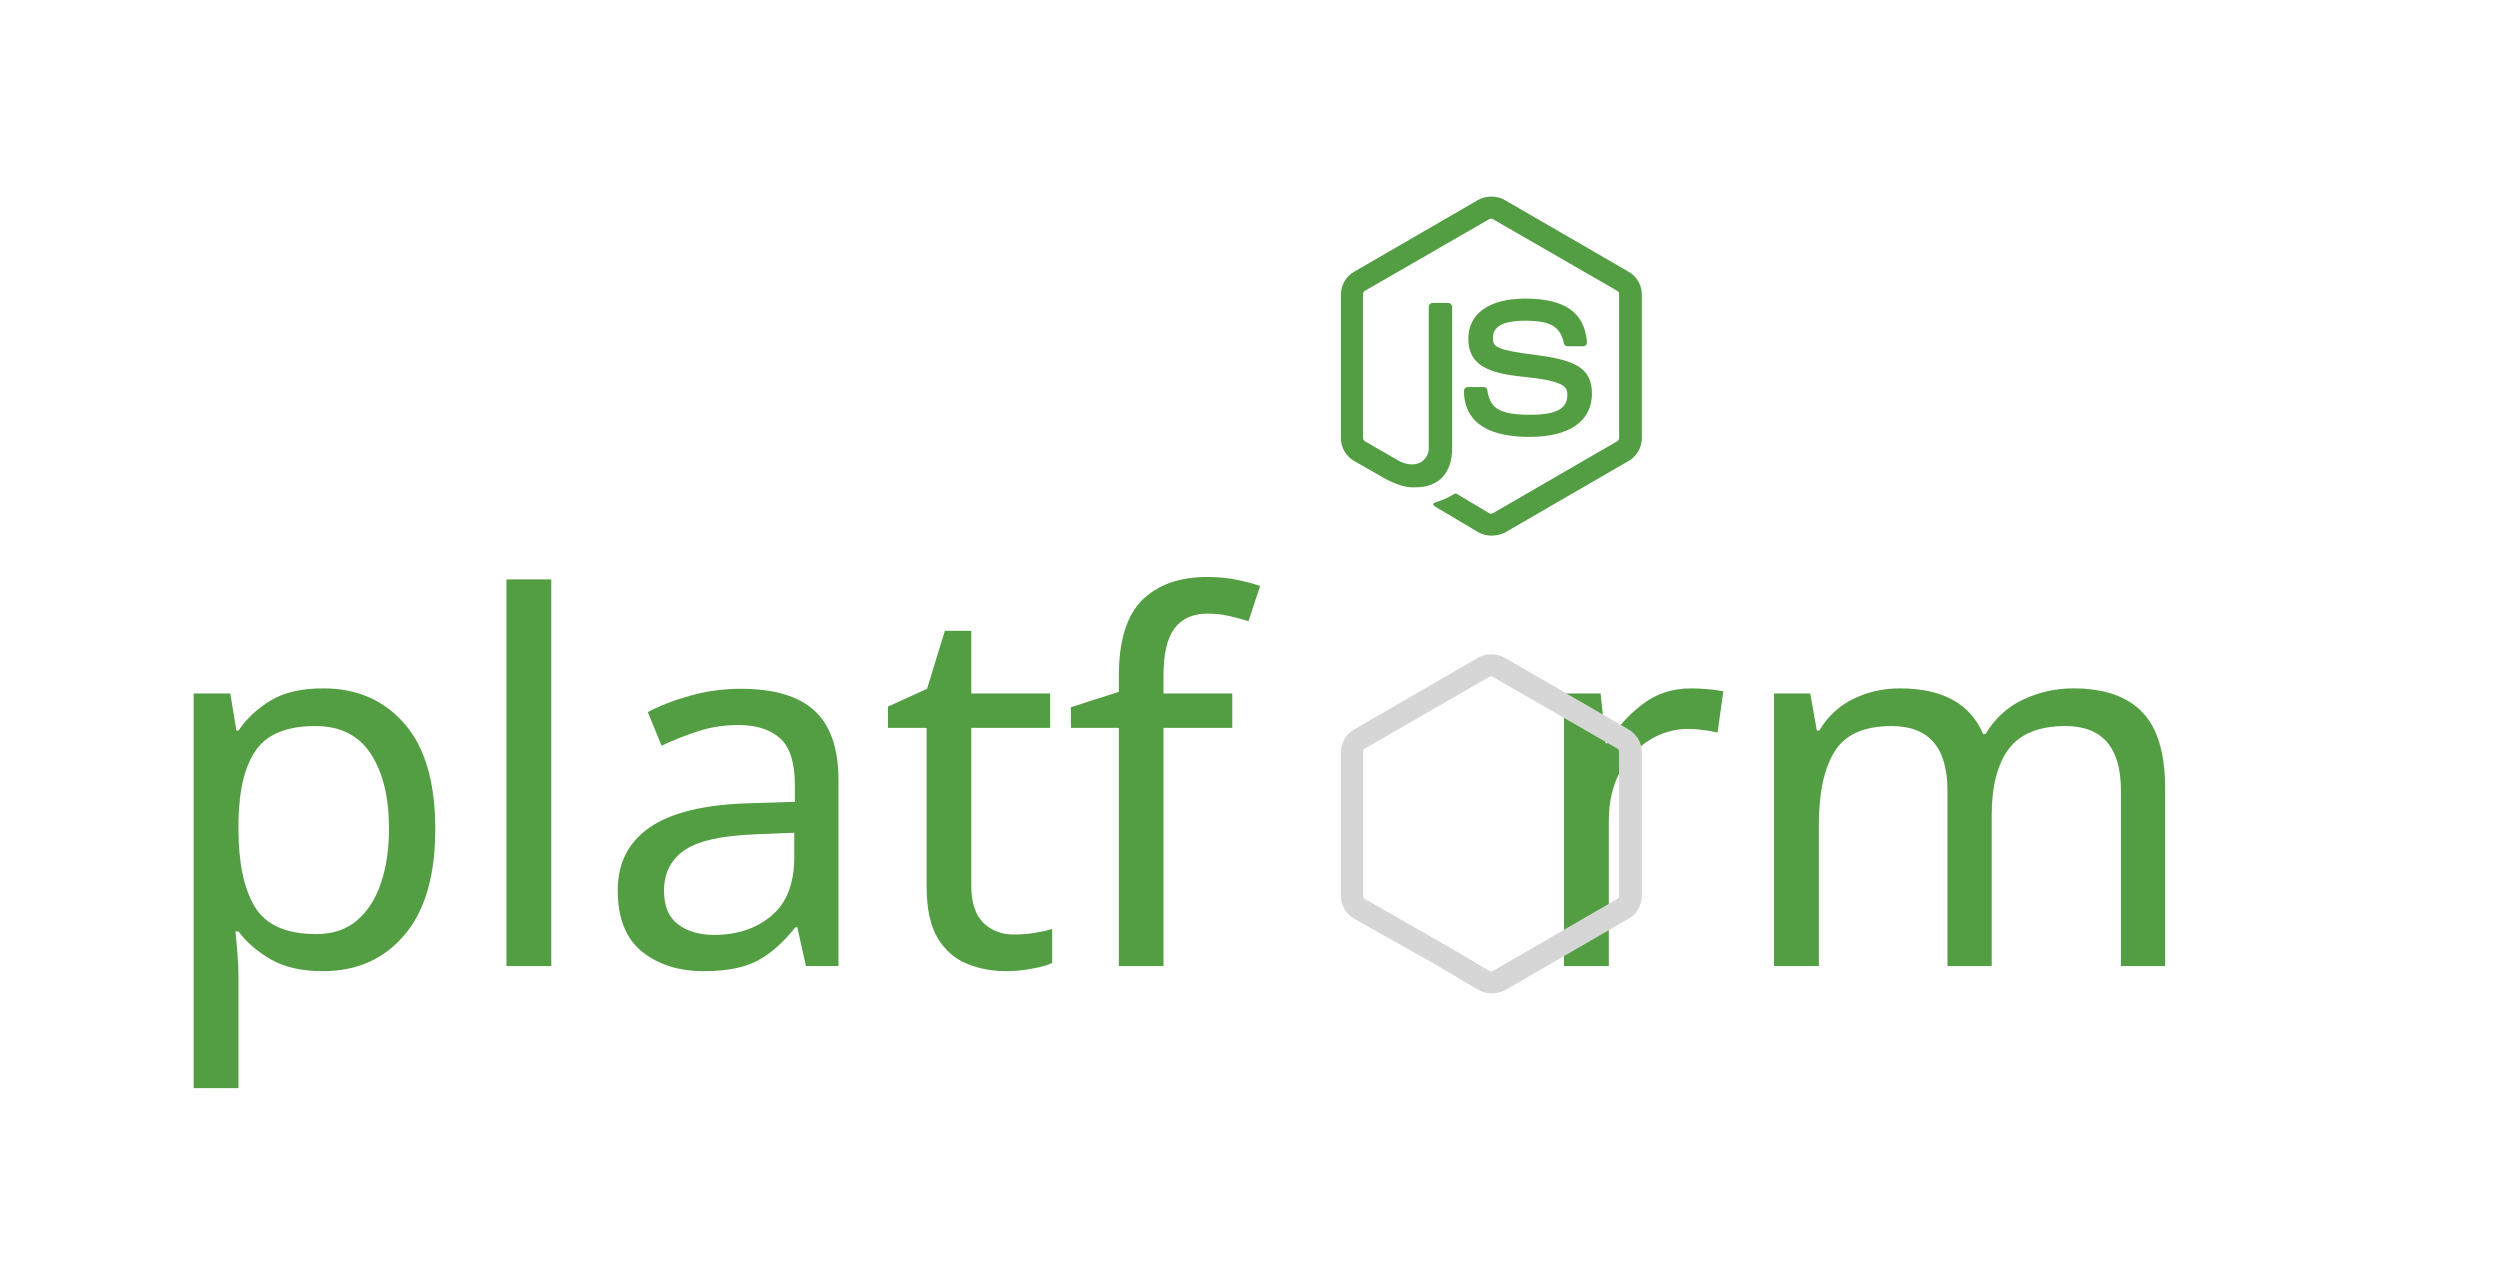
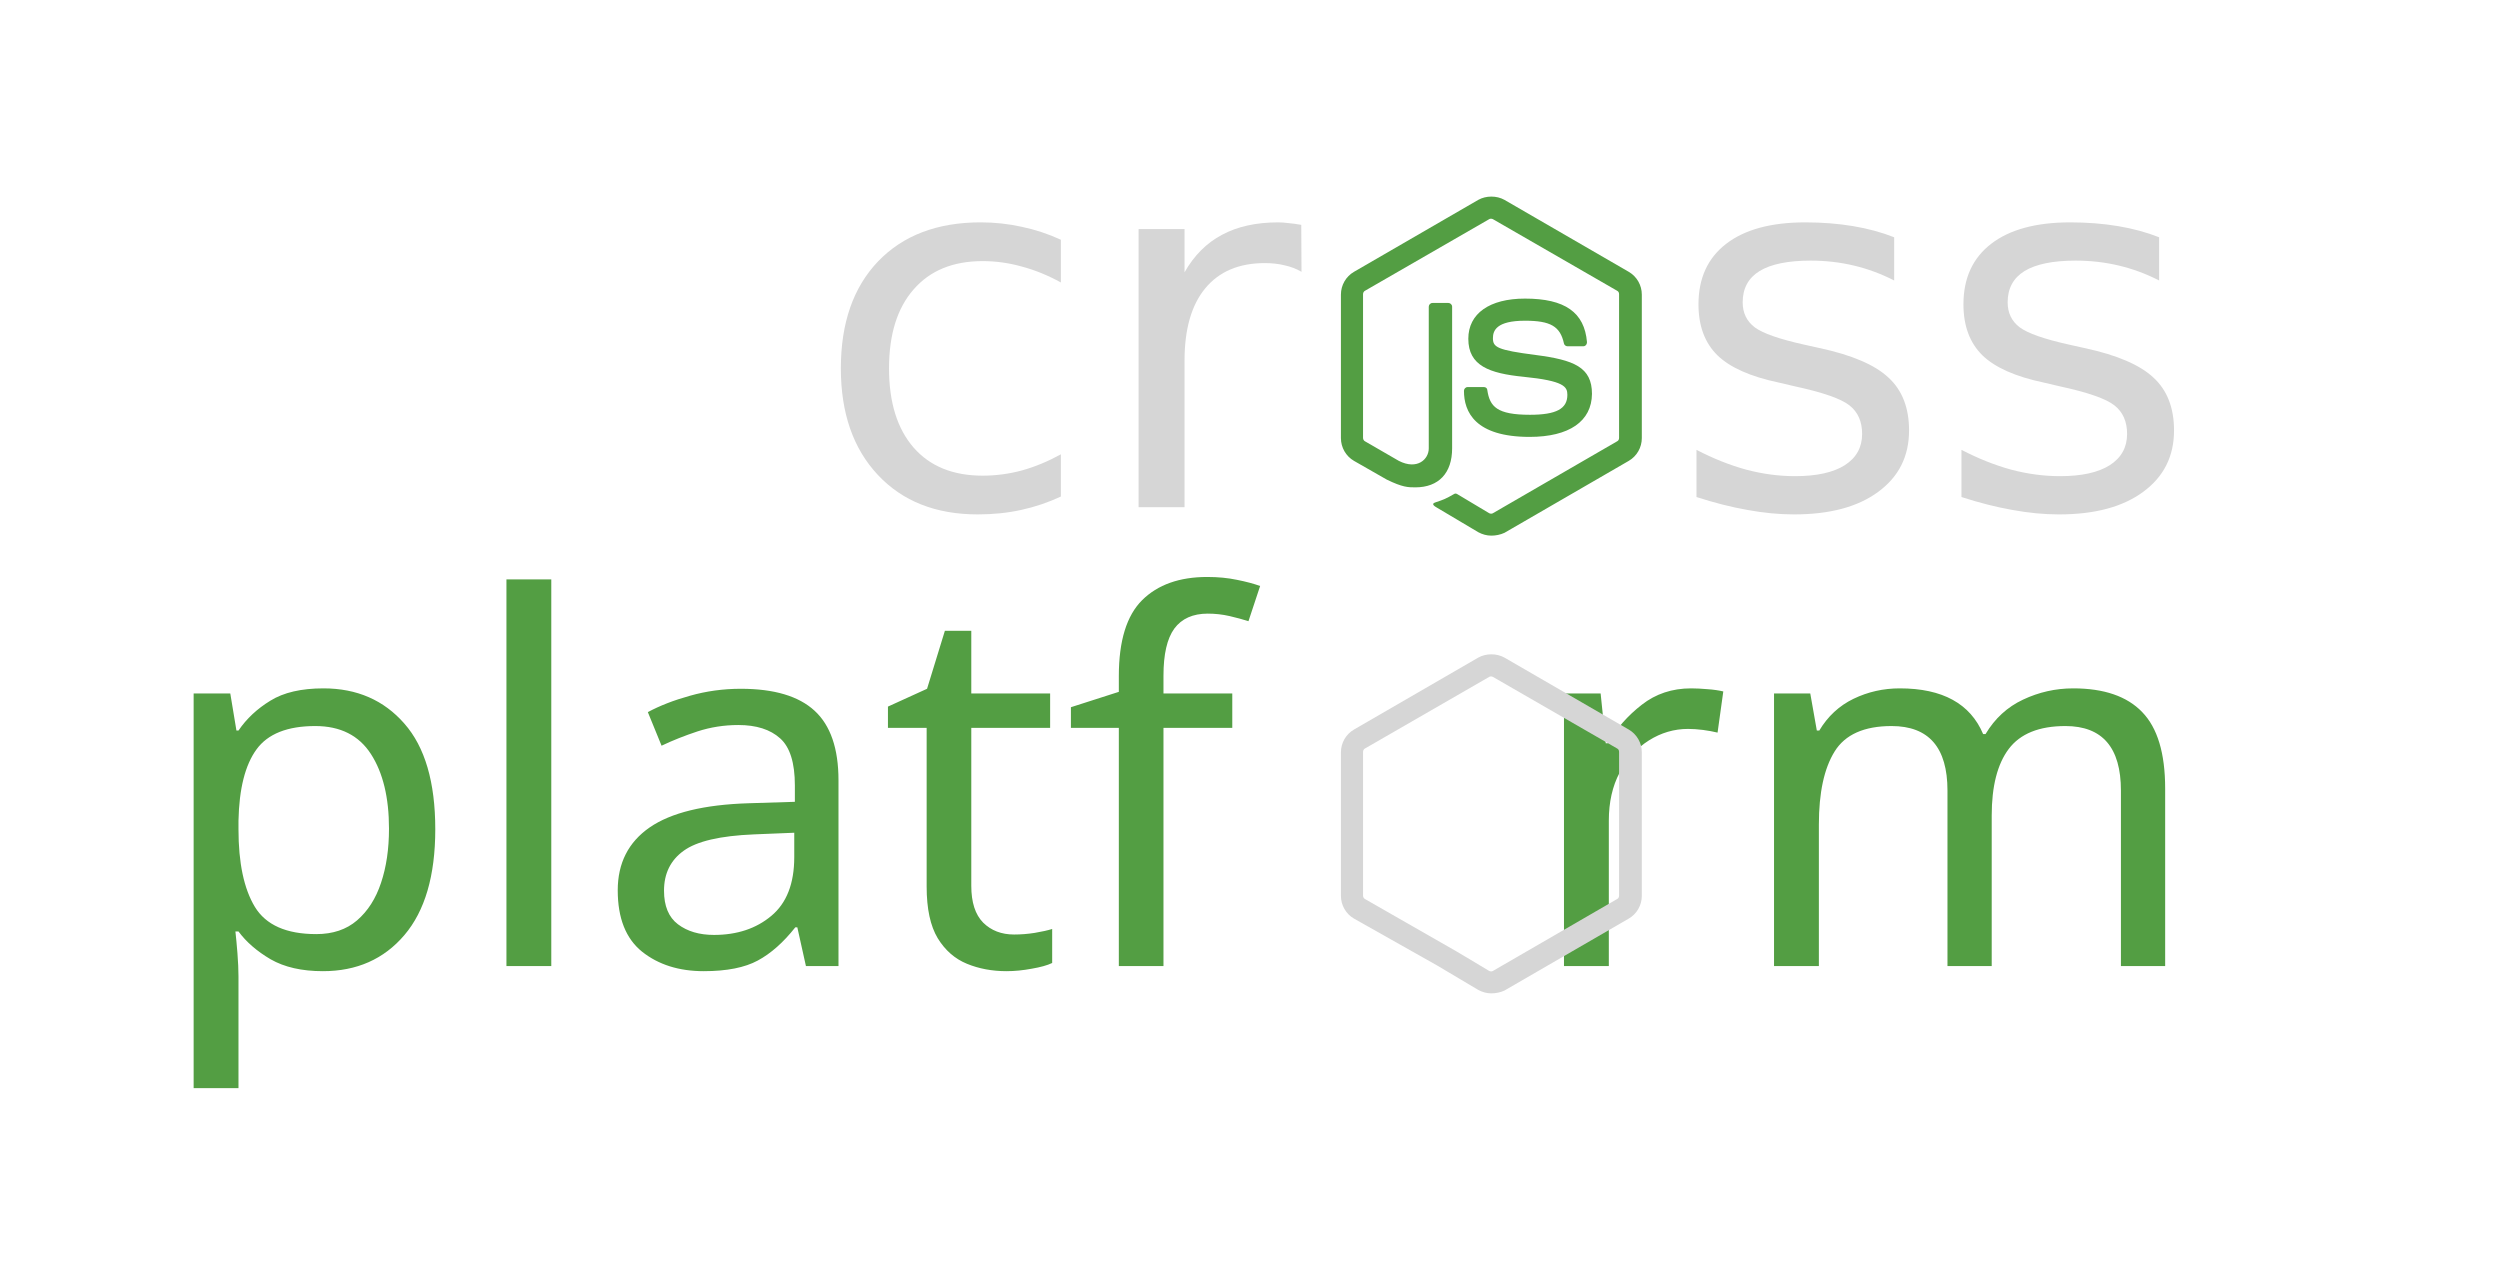
<svg xmlns="http://www.w3.org/2000/svg" width="190.753mm" height="96.783mm" viewBox="0 0 190.753 96.783" version="1.1" id="svg8">
  <defs id="defs2">
    <linearGradient id="linearGradient28799-5-5">
      <stop style="stop-color:#fefefc;stop-opacity:1;" offset="0" id="stop28801-1-9" />
      <stop id="stop28807-2-6" offset="0.757" style="stop-color:#fefefc;stop-opacity:1" />
      <stop style="stop-color:#d4d4d4;stop-opacity:1" offset="1" id="stop28803-6-3" />
    </linearGradient>
    <linearGradient id="linearGradient28853-5">
      <stop style="stop-color:#020204;stop-opacity:1" offset="0" id="stop28855-3" />
      <stop id="stop28865-0" offset="0.734" style="stop-color:#020204;stop-opacity:1" />
      <stop style="stop-color:#5c5c5c;stop-opacity:1;" offset="1" id="stop28857-9" />
    </linearGradient>
    <linearGradient id="linearGradient28935-8">
      <stop style="stop-color:#949494;stop-opacity:0.392;" offset="0" id="stop28937-7" />
      <stop id="stop28943-3" offset="0.5" style="stop-color:#949494;stop-opacity:1;" />
      <stop style="stop-color:#949494;stop-opacity:0.392;" offset="1" id="stop28939-8" />
    </linearGradient>
    <linearGradient id="linearGradient28976-3">
      <stop style="stop-color:#747474;stop-opacity:1" offset="0" id="stop28978-7" />
      <stop id="stop29259-5" offset="0.125" style="stop-color:#8c8c8c;stop-opacity:1;" />
      <stop id="stop29257-0" offset="0.25" style="stop-color:#a4a4a4;stop-opacity:1;" />
      <stop id="stop28984-4" offset="0.5" style="stop-color:#d4d4d4;stop-opacity:1" />
      <stop style="stop-color:#d4d4d4;stop-opacity:1" offset="0.619" id="stop28986-0" />
      <stop style="stop-color:#7c7c7c;stop-opacity:1" offset="1" id="stop28980-2" />
    </linearGradient>
    <clipPath clipPathUnits="userSpaceOnUse" id="clipPath29028-5">
      <path style="fill:url(#radialGradient29032);fill-opacity:1;stroke:none" d="m 85.75,122.362 c -2.78,1.91 -5.111,4.575 -6.25,7.75 -1.436,4.002 -0.886,8.481 0.5,12.5 1.419,4.117 3.794,8.041 7.379,10.512 1.793,1.236 3.868,2.083 6.03,2.339 2.162,0.256 4.409,-0.095 6.34,-1.101 2.353,-1.226 4.148,-3.373 5.262,-5.781 1.114,-2.408 1.589,-5.07 1.738,-7.719 0.19,-3.375 -0.14,-6.806 -1.25,-10 -1.205,-3.469 -3.39,-6.671 -6.473,-8.667 -1.541,-0.998 -3.292,-1.684 -5.111,-1.935 -1.819,-0.252 -3.705,-0.063 -5.416,0.602 -0.975,0.379 -1.887,0.907 -2.75,1.5" id="path29030-7" />
    </clipPath>
    <linearGradient id="linearGradient29336-6">
      <stop style="stop-color:#646464;stop-opacity:0" offset="0" id="stop29338-1" />
      <stop id="stop29344-7" offset="0.306" style="stop-color:#646464;stop-opacity:0.583" />
      <stop style="stop-color:#646464;stop-opacity:1" offset="0.47" id="stop29354-5" />
      <stop id="stop29356-3" offset="0.728" style="stop-color:#646464;stop-opacity:0.257" />
      <stop style="stop-color:#646464;stop-opacity:0;" offset="1" id="stop29340-6" />
    </linearGradient>
    <linearGradient id="linearGradient29477-3">
      <stop style="stop-color:#757574;stop-opacity:0" offset="0" id="stop29479-5" />
      <stop id="stop29487-5" offset="0.263" style="stop-color:#757574;stop-opacity:1;" />
      <stop id="stop29485-0" offset="0.5" style="stop-color:#757574;stop-opacity:1;" />
      <stop style="stop-color:#757574;stop-opacity:0" offset="1" id="stop29481-3" />
    </linearGradient>
    <linearGradient id="linearGradient28469-0">
      <stop id="stop28479-4" offset="0" style="stop-color:#d2940a;stop-opacity:1" />
      <stop id="stop28477-2" offset="0.751" style="stop-color:#d89c08;stop-opacity:1" />
      <stop style="stop-color:#b67e07;stop-opacity:1;" offset="0.866" id="stop28485-7" />
      <stop style="stop-color:#946106;stop-opacity:1" offset="1" id="stop28473-1" />
    </linearGradient>
    <linearGradient id="linearGradient28275-8">
      <stop style="stop-color:#ad780a;stop-opacity:1" offset="0" id="stop28277-1" />
      <stop id="stop28291-9" offset="0.12" style="stop-color:#d89e08;stop-opacity:1" />
      <stop id="stop28289-6" offset="0.255" style="stop-color:#edb80b;stop-opacity:1" />
      <stop id="stop28287-6" offset="0.392" style="stop-color:#ebc80d;stop-opacity:1" />
      <stop id="stop28285-7" offset="0.527" style="stop-color:#f5d838;stop-opacity:1" />
      <stop id="stop28283-7" offset="0.769" style="stop-color:#f6d811;stop-opacity:1" />
      <stop style="stop-color:#f5cd31;stop-opacity:1" offset="1" id="stop28279-5" />
    </linearGradient>
    <linearGradient id="linearGradient29529-6">
      <stop style="stop-color:#3a2903;stop-opacity:1;" offset="0" id="stop29531-0" />
      <stop id="stop29539-7" offset="0.555" style="stop-color:#735208;stop-opacity:1" />
      <stop style="stop-color:#ac8c04;stop-opacity:1" offset="1" id="stop29533-8" />
    </linearGradient>
    <clipPath clipPathUnits="userSpaceOnUse" id="clipPath29644-8">
      <path style="fill:url(#radialGradient29648);fill-opacity:1;stroke:none" d="m 54.232,122.362 c -1.781,0.097 -3.485,0.919 -4.788,2.137 -1.303,1.218 -2.221,2.812 -2.786,4.504 -1.13,3.384 -0.875,7.052 -0.619,10.61 0.233,3.222 0.47,6.505 1.677,9.502 0.603,1.498 1.45,2.91 2.58,4.064 1.13,1.154 2.552,2.042 4.118,2.434 1.469,0.368 3.038,0.292 4.483,-0.162 1.445,-0.454 2.764,-1.279 3.846,-2.338 1.579,-1.545 2.643,-3.566 3.253,-5.689 0.61,-2.123 0.784,-4.352 0.752,-6.561 -0.04,-2.764 -0.401,-5.539 -1.266,-8.164 -0.865,-2.626 -2.246,-5.103 -4.173,-7.086 -0.933,-0.96 -1.998,-1.805 -3.199,-2.397 -1.201,-0.592 -2.543,-0.925 -3.88,-0.853" id="path29646-8" />
    </clipPath>
    <clipPath id="clipPath14656-7" clipPathUnits="userSpaceOnUse">
      <path style="fill:none;stroke:#c17d11;stroke-width:1px;stroke-linecap:butt;stroke-linejoin:miter;stroke-opacity:1" id="path14658-9" d="m 304.847,225.45 c 6.016,4.923 9.777,12.317 10.943,20.003 1.825,12.031 -2.346,24.075 -6.446,35.533 -0.817,2.285 -1.64,4.59 -1.965,6.995 -0.325,2.405 -0.119,4.948 1.029,7.086 1.303,2.425 3.732,4.125 6.367,4.923 2.589,0.784 5.394,0.761 8.015,0.092 2.621,-0.669 5.061,-1.968 7.187,-3.64 5.48,-4.31 8.758,-10.986 10.01,-17.844 1.252,-6.858 0.639,-13.929 -0.551,-20.798 -1.623,-9.369 -4.309,-18.54 -7.74,-27.408 -2.518,-6.507 -5.468,-12.911 -9.618,-18.52 -4.046,-5.469 -9.162,-10.09 -13.103,-15.635 -2.732,-3.844 -4.9,-8.131 -8.192,-11.508 -1.646,-1.689 -3.577,-3.135 -5.77,-4.001 -2.193,-0.866 -4.664,-1.124 -6.933,-0.482 -1.505,0.426 -2.892,1.237 -4.038,2.301 -1.146,1.064 -2.053,2.376 -2.693,3.803 -1.28,2.853 -1.477,6.112 -0.965,9.198 0.661,3.983 2.444,7.693 4.466,11.189 2.274,3.932 4.918,7.719 8.384,10.654 3.599,3.047 7.962,5.074 11.611,8.06" />
    </clipPath>
    <clipPath id="clipPath14489-3" clipPathUnits="userSpaceOnUse">
      <path id="path14491-6" d="m 516.006,331.876 c -0.671,1.719 -1.627,3.327 -2.816,4.738 -2.624,3.115 -6.268,5.17 -9.896,7.02 -6.189,3.154 -12.602,5.922 -18.42,9.717 -3.898,2.542 -7.496,5.527 -10.86,8.742 -2.877,2.75 -5.606,5.687 -8.832,8.018 -3.256,2.351 -7.019,4.054 -10.991,4.65 -4.83,0.725 -9.821,-0.213 -14.299,-2.164 -3.138,-1.367 -6.156,-3.323 -7.963,-6.229 -1.814,-2.918 -2.228,-6.488 -2.233,-9.924 -0.008,-6.077 1.118,-12.09 2.178,-18.073 0.881,-4.972 1.719,-9.955 2.26,-14.975 0.983,-9.131 0.976,-18.353 0.32,-27.513 -0.11,-1.534 -0.238,-3.083 -0.008,-4.604 0.229,-1.521 0.855,-3.037 2.021,-4.04 1.077,-0.927 2.521,-1.336 3.939,-1.415 1.419,-0.079 2.834,0.147 4.24,0.352 3.313,0.484 6.652,0.865 9.889,1.717 2.043,0.537 4.033,1.259 6.072,1.811 3.403,0.92 6.966,1.361 10.467,0.952 3.769,-0.441 7.43,-1.857 11.224,-1.765 1.557,0.038 3.102,0.332 4.586,0.8 1.515,0.478 3.009,1.162 4.123,2.295 0.846,0.861 1.436,1.945 1.879,3.069 0.66,1.674 1.015,3.457 1.167,5.249 0.135,1.588 0.113,3.194 0.414,4.759 0.495,2.575 1.847,4.923 3.528,6.935 1.681,2.012 3.69,3.72 5.696,5.408 1.999,1.681 4.011,3.355 6.167,4.828 1.012,0.692 2.056,1.339 3.017,2.101 0.961,0.761 1.845,1.647 2.445,2.715 0.815,1.449 1.064,3.208 0.683,4.826 h 2e-5" style="fill:url(#linearGradient14493);fill-opacity:1;stroke:none" />
    </clipPath>
    <clipPath id="clipPath14481-1" clipPathUnits="userSpaceOnUse">
      <path id="path14483-3" d="m 516.006,331.876 c -0.671,1.719 -1.627,3.327 -2.816,4.738 -2.624,3.115 -6.268,5.17 -9.896,7.02 -6.189,3.154 -12.602,5.922 -18.42,9.717 -3.898,2.542 -7.496,5.527 -10.86,8.742 -2.877,2.75 -5.606,5.687 -8.832,8.018 -3.256,2.351 -7.019,4.054 -10.991,4.65 -4.83,0.725 -9.821,-0.213 -14.299,-2.164 -3.138,-1.367 -6.156,-3.323 -7.963,-6.229 -1.814,-2.918 -2.228,-6.488 -2.233,-9.924 -0.008,-6.077 1.118,-12.09 2.178,-18.073 0.881,-4.972 1.719,-9.955 2.26,-14.975 0.983,-9.131 0.976,-18.353 0.32,-27.513 -0.11,-1.534 -0.238,-3.083 -0.008,-4.604 0.229,-1.521 0.855,-3.037 2.021,-4.04 1.077,-0.927 2.521,-1.336 3.939,-1.415 1.419,-0.079 2.834,0.147 4.24,0.352 3.313,0.484 6.652,0.865 9.889,1.717 2.043,0.537 4.033,1.259 6.072,1.811 3.403,0.92 6.966,1.361 10.467,0.952 3.769,-0.441 7.43,-1.857 11.224,-1.765 1.557,0.038 3.102,0.332 4.586,0.8 1.515,0.478 3.009,1.162 4.123,2.295 0.846,0.861 1.436,1.945 1.879,3.069 0.66,1.674 1.015,3.457 1.167,5.249 0.135,1.588 0.113,3.194 0.414,4.759 0.495,2.575 1.847,4.923 3.528,6.935 1.681,2.012 3.69,3.72 5.696,5.408 1.999,1.681 4.011,3.355 6.167,4.828 1.012,0.692 2.056,1.339 3.017,2.101 0.961,0.761 1.845,1.647 2.445,2.715 0.815,1.449 1.064,3.208 0.683,4.826 h 2e-5" style="fill:url(#linearGradient14485);fill-opacity:1;stroke:none" />
    </clipPath>
    <clipPath id="clipPath14473-5" clipPathUnits="userSpaceOnUse">
      <path id="path14475-9" d="m 511.827,331.9 c -0.606,1.404 -1.442,2.708 -2.464,3.845 -2.325,2.588 -5.507,4.222 -8.659,5.697 -5.42,2.535 -11.001,4.779 -16.116,7.885 -3.383,2.054 -6.537,4.472 -9.502,7.094 -2.525,2.233 -4.93,4.627 -7.728,6.506 -2.883,1.936 -6.175,3.299 -9.616,3.774 -4.218,0.582 -8.553,-0.183 -12.51,-1.756 -2.709,-1.077 -5.366,-2.619 -6.967,-5.055 -1.538,-2.341 -1.933,-5.252 -1.953,-8.053 -0.035,-4.939 0.965,-9.818 1.906,-14.666 0.782,-4.03 1.527,-8.072 1.977,-12.152 0.818,-7.406 0.661,-14.885 0.28,-22.327 -0.064,-1.249 -0.134,-2.51 0.079,-3.743 0.213,-1.233 0.736,-2.452 1.682,-3.271 0.939,-0.814 2.21,-1.159 3.451,-1.212 1.242,-0.052 2.476,0.164 3.705,0.349 2.89,0.436 5.811,0.709 8.652,1.393 1.787,0.43 3.531,1.02 5.313,1.469 2.986,0.753 6.096,1.107 9.158,0.772 3.294,-0.36 6.507,-1.51 9.82,-1.432 1.358,0.032 2.708,0.271 4.013,0.649 1.313,0.38 2.617,0.92 3.607,1.862 0.725,0.691 1.25,1.569 1.644,2.49 0.576,1.348 0.886,2.8 1.021,4.26 0.119,1.289 0.105,2.594 0.363,3.862 0.437,2.149 1.64,4.081 3.115,5.704 1.475,1.622 3.224,2.968 4.956,4.312 1.756,1.364 3.51,2.74 5.396,3.918 0.882,0.551 1.793,1.059 2.635,1.671 0.841,0.612 1.619,1.339 2.145,2.237 0.684,1.167 0.902,2.599 0.598,3.917 h 2e-5" style="fill:url(#linearGradient14477);fill-opacity:1;stroke:none" />
    </clipPath>
    <linearGradient id="linearGradient14518-6">
      <stop style="stop-color:#110800;stop-opacity:1;" offset="0" id="stop14540-0" />
      <stop id="stop14542-5" offset="0.591" style="stop-color:#a65a00;stop-opacity:0.8;" />
      <stop id="stop14522-4" offset="1" style="stop-color:#ff921e;stop-opacity:0;" />
    </linearGradient>
    <clipPath id="clipPath14822-9" clipPathUnits="userSpaceOnUse">
      <path style="fill:none;stroke:#ce5c00;stroke-width:1px;stroke-linecap:butt;stroke-linejoin:miter;stroke-opacity:1" id="path14824-1" d="m 386.188,285.328 c -0.405,-1.104 -1.118,-2.082 -1.991,-2.87 -0.872,-0.788 -1.9,-1.392 -2.983,-1.852 -2.165,-0.919 -4.521,-1.261 -6.832,-1.696 -2.179,-0.409 -4.342,-0.906 -6.528,-1.277 -2.271,-0.386 -4.618,-0.632 -6.865,-0.125 -1.966,0.443 -3.784,1.459 -5.272,2.819 -1.487,1.36 -2.649,3.056 -3.485,4.89 -1.472,3.23 -1.935,6.865 -1.654,10.403 0.209,2.633 0.875,5.346 2.609,7.339 1.401,1.611 3.387,2.615 5.434,3.221 3.525,1.043 7.367,0.988 10.86,-0.155 5.767,-1.931 10.876,-5.774 14.33,-10.779 1.139,-1.65 2.112,-3.448 2.553,-5.403 0.336,-1.49 0.348,-3.081 -0.178,-4.515" />
    </clipPath>
    <clipPath id="clipPath14822-2-4" clipPathUnits="userSpaceOnUse">
      <path style="fill:none;stroke:#ce5c00;stroke-width:1px;stroke-linecap:butt;stroke-linejoin:miter;stroke-opacity:1" id="path14824-6-5" d="m 386.188,285.328 c -0.405,-1.104 -1.118,-2.082 -1.991,-2.87 -0.872,-0.788 -1.9,-1.392 -2.983,-1.852 -2.165,-0.919 -4.521,-1.261 -6.832,-1.696 -2.179,-0.409 -4.342,-0.906 -6.528,-1.277 -2.271,-0.386 -4.618,-0.632 -6.865,-0.125 -1.966,0.443 -3.784,1.459 -5.272,2.819 -1.487,1.36 -2.649,3.056 -3.485,4.89 -1.472,3.23 -1.935,6.865 -1.654,10.403 0.209,2.633 0.875,5.346 2.609,7.339 1.401,1.611 3.387,2.615 5.434,3.221 3.525,1.043 7.367,0.988 10.86,-0.155 5.767,-1.931 10.876,-5.774 14.33,-10.779 1.139,-1.65 2.112,-3.448 2.553,-5.403 0.336,-1.49 0.348,-3.081 -0.178,-4.515" />
    </clipPath>
    <clipPath id="clipPath15031-3" clipPathUnits="userSpaceOnUse">
      <path id="path15033-2" d="m 248.061,184.612 c -2.601,3.44 -5.233,6.856 -7.897,10.247 -2.833,3.607 -5.701,7.187 -8.587,10.751 -3.541,4.374 -7.152,8.793 -9.449,13.93 -1.974,4.414 -2.91,9.207 -4.265,13.849 -1.539,5.272 -3.626,10.37 -5.971,15.336 -2.165,4.585 -4.55,9.063 -6.939,13.536 -1.738,3.254 -3.505,6.581 -4.108,10.221 -0.476,2.876 -0.198,5.844 0.534,8.666 0.732,2.822 1.91,5.511 3.238,8.106 5.667,11.075 14.17,20.622 24.242,27.925 4.571,3.314 9.467,6.181 14.602,8.526 2.782,1.27 5.714,2.404 8.772,2.457 1.529,0.026 3.074,-0.225 4.474,-0.841 1.4,-0.615 2.651,-1.604 3.483,-2.887 1.023,-1.578 1.37,-3.538 1.165,-5.407 -0.205,-1.869 -0.935,-3.653 -1.913,-5.259 -2.39,-3.923 -6.165,-6.761 -9.796,-9.573 -7.841,-6.074 -15.425,-12.48 -22.682,-19.24 -2.049,-1.909 -4.098,-3.878 -5.53,-6.284 -1.394,-2.344 -2.148,-5.014 -2.658,-7.693 -1.4,-7.349 -1.04,-15.083 1.46,-22.133 0.978,-2.758 2.271,-5.392 3.518,-8.04 2.162,-4.589 4.211,-9.263 7.049,-13.467 3.533,-5.233 8.245,-9.673 11.151,-15.278 2.455,-4.734 3.494,-10.057 4.362,-15.318 0.665,-4.031 1.248,-8.075 1.746,-12.13" style="fill:none;stroke:#729fcf;stroke-width:0.125;stroke-linecap:butt;stroke-linejoin:miter;stroke-miterlimit:4;stroke-dasharray:none;stroke-opacity:1" />
    </clipPath>
    <clipPath id="clipPath14186-9" clipPathUnits="userSpaceOnUse">
      <path style="fill:#402c07;fill-opacity:1;stroke:none" d="m 137.577,281.019 c 1.599,-0.663 3.398,-0.784 5.101,-0.47 1.703,0.314 3.311,1.049 4.743,2.022 2.864,1.946 4.988,4.778 7.023,7.58 4.672,6.434 9.169,13.002 13.245,19.829 3.306,5.538 6.344,11.257 10.164,16.453 2.494,3.392 5.307,6.539 7.813,9.922 2.506,3.383 4.728,7.056 5.839,11.117 1.444,5.277 0.885,11.093 -1.627,15.953 -1.767,3.419 -4.476,6.352 -7.772,8.339 -3.296,1.987 -7.171,3.014 -11.016,2.87 -6.114,-0.229 -11.699,-3.285 -17.384,-5.549 -11.581,-4.612 -24.16,-6.059 -36.097,-9.652 -3.669,-1.104 -7.276,-2.411 -10.97,-3.426 -1.641,-0.451 -3.309,-0.848 -4.859,-1.551 -1.55,-0.703 -3,-1.749 -3.862,-3.217 -0.666,-1.134 -0.948,-2.47 -0.93,-3.786 0.018,-1.316 0.326,-2.615 0.774,-3.852 0.896,-2.474 2.343,-4.714 3.32,-7.157 1.595,-3.989 1.882,-8.388 1.667,-12.679 -0.215,-4.291 -0.911,-8.545 -1.205,-12.831 -0.131,-1.914 -0.181,-3.853 0.185,-5.736 0.365,-1.883 1.176,-3.725 2.558,-5.055 1.274,-1.227 2.965,-1.955 4.696,-2.317 1.732,-0.361 3.515,-0.377 5.284,-0.338 1.768,0.04 3.541,0.134 5.304,-0.011 1.763,-0.145 3.533,-0.541 5.069,-1.418 1.46,-0.834 2.654,-2.075 3.644,-3.434 0.989,-1.36 1.789,-2.846 2.609,-4.314 0.82,-1.468 1.668,-2.932 2.742,-4.226 1.073,-1.295 2.389,-2.423 3.943,-3.067" id="path14188-1" />
    </clipPath>
  </defs>
  <g id="layer1" transform="translate(11.62617,13.94519)">
-     <flowRoot xml:space="preserve" id="flowRoot815" style="font-style:normal;font-weight:normal;font-size:40px;line-height:1.25;font-family:sans-serif;letter-spacing:0px;word-spacing:0px;fill:#d6d6d6;fill-opacity:1;stroke:none" transform="matrix(0.2645833,0,0,0.2645833,38.89779,-23.53987)">
-       <flowRegion id="flowRegion817" style="line-height:1.25;fill:#d6d6d6;fill-opacity:1">
-         <rect id="rect819" width="714.178" height="173.746" x="43.437" y="52.768" style="line-height:1.25;fill:#d6d6d6;fill-opacity:1" />
-       </flowRegion>
-       <flowPara id="flowPara825" style="font-size:146.667px;line-height:1.25;fill:#d6d6d6;fill-opacity:1">cr  <flowSpan style="font-size:40px;fill:#d6d6d6;fill-opacity:1" id="flowSpan1439"> </flowSpan>ss</flowPara>
-     </flowRoot>
+     <g aria-label="cr   ss" transform="matrix(0.2645833,0,0,0.2645833,38.89779,-23.53987)" id="flowRoot815" style="font-size:40px;letter-spacing:0px;word-spacing:0px;fill:#d6d6d6">
+       <path d="m 114.981,105.404 v 12.318 q -5.586,-3.079 -11.244,-4.583 -5.586,-1.576 -11.315,-1.576 -12.819,0 -19.909,8.164 -7.09,8.092 -7.09,22.773 0,14.681 7.09,22.845 7.09,8.092 19.909,8.092 5.729,0 11.315,-1.504 5.658,-1.576 11.244,-4.655 v 12.175 q -5.514,2.578 -11.458,3.867 -5.872,1.289 -12.533,1.289 -18.119,0 -28.789,-11.387 -10.671,-11.387 -10.671,-30.723 0,-19.622 10.742,-30.866 10.814,-11.244 29.577,-11.244 6.087,0 11.888,1.289 5.801,1.217 11.244,3.724 z" id="path1147" />
+       <path d="m 184.375,114.643 q -2.22,-1.289 -4.87,-1.862 -2.578,-0.645 -5.729,-0.645 -11.172,0 -17.188,7.305 -5.944,7.233 -5.944,20.84 v 42.253 h -13.249 v -80.209 h 13.249 v 12.461 q 4.154,-7.305 10.814,-10.814 6.66,-3.581 16.185,-3.581 1.361,0 3.008,0.215 1.647,0.143 3.652,0.501 z" id="path1149" />
+       <path d="m 355.287,104.688 v 12.461 q -5.586,-2.865 -11.602,-4.297 -6.016,-1.432 -12.461,-1.432 -9.811,0 -14.753,3.008 -4.87,3.008 -4.87,9.023 0,4.583 3.509,7.233 3.509,2.578 14.108,4.941 l 4.512,1.003 q 14.036,3.008 19.909,8.522 5.944,5.443 5.944,15.254 0,11.172 -8.88,17.689 -8.809,6.517 -24.277,6.517 -6.445,0 -13.464,-1.289 -6.947,-1.217 -14.681,-3.724 v -13.607 q 7.305,3.796 14.395,5.729 7.09,1.862 14.036,1.862 9.31,0 14.323,-3.151 5.013,-3.223 5.013,-9.023 0,-5.371 -3.652,-8.236 -3.581,-2.865 -15.827,-5.514 l -4.583,-1.074 q -12.246,-2.578 -17.689,-7.878 -5.443,-5.371 -5.443,-14.681 0,-11.315 8.021,-17.474 8.021,-6.159 22.773,-6.159 7.305,0 13.75,1.074 6.445,1.074 11.888,3.223 z" id="path1151" />
+       <path d="m 431.7,104.688 v 12.461 q -5.586,-2.865 -11.602,-4.297 -6.016,-1.432 -12.461,-1.432 -9.811,0 -14.753,3.008 -4.87,3.008 -4.87,9.023 0,4.583 3.509,7.233 3.509,2.578 14.108,4.941 l 4.512,1.003 q 14.036,3.008 19.909,8.522 5.944,5.443 5.944,15.254 0,11.172 -8.88,17.689 -8.809,6.517 -24.277,6.517 -6.445,0 -13.464,-1.289 -6.947,-1.217 -14.681,-3.724 v -13.607 q 7.305,3.796 14.395,5.729 7.09,1.862 14.036,1.862 9.31,0 14.323,-3.151 5.013,-3.223 5.013,-9.023 0,-5.371 -3.652,-8.236 -3.581,-2.865 -15.827,-5.514 l -4.583,-1.074 q -12.246,-2.578 -17.689,-7.878 -5.443,-5.371 -5.443,-14.681 0,-11.315 8.021,-17.474 8.021,-6.159 22.773,-6.159 7.305,0 13.75,1.074 6.445,1.074 11.888,3.223 z" id="path1153" />
+     </g>
    <text xml:space="preserve" style="font-style:normal;font-weight:normal;font-size:10.583px;line-height:1.25;font-family:sans-serif;letter-spacing:0px;word-spacing:0px;fill:#000000;fill-opacity:1;stroke:none;stroke-width:0.265" x="-0.15" y="59.766" id="text877">
      <tspan id="tspan875" x="-0.15" y="59.766" style="font-size:38.806px;fill:#539e43;fill-opacity:1;stroke-width:0.265">platf  <tspan style="font-size:5.292px" id="tspan943"> </tspan>rm</tspan>
    </text>
    <g id="g960" transform="matrix(0.08968086,0,0,0.08968086,90.68786,1.054809)">
      <path id="path958" d="m 128,288.464 c -3.975,0 -7.685,-1.06 -11.13,-2.915 L 81.623,264.613 c -5.3,-2.915 -2.65,-3.975 -1.06,-4.505 7.155,-2.385 8.48,-2.915 15.901,-7.155 0.795,-0.53 1.855,-0.265 2.65,0.265 l 27.031,16.166 c 1.06,0.53 2.385,0.53 3.18,0 l 105.739,-61.217 c 1.06,-0.53 1.59,-1.59 1.59,-2.915 V 83.081 c 0,-1.325 -0.53,-2.385 -1.59,-2.915 L 129.325,19.213 c -1.06,-0.53 -2.385,-0.53 -3.18,0 L 20.406,80.166 c -1.06,0.53 -1.59,1.855 -1.59,2.915 V 205.251 c 0,1.06 0.53,2.385 1.59,2.915 l 28.886,16.696 c 15.636,7.95 25.441,-1.325 25.441,-10.6 V 93.681 c 0,-1.59 1.325,-3.18 3.18,-3.18 h 13.516 c 1.59,0 3.18,1.325 3.18,3.18 V 214.261 c 0,20.936 -11.395,33.126 -31.271,33.126 -6.095,0 -10.865,0 -24.381,-6.625 L 11.13,224.861 C 4.24,220.886 0,213.466 0,205.516 V 83.346 C 0,75.395 4.24,67.975 11.13,64 L 116.87,2.783 c 6.625,-3.71 15.636,-3.71 22.261,0 L 244.87,64 C 251.76,67.975 256,75.395 256,83.346 V 205.516 c 0,7.95 -4.24,15.371 -11.13,19.346 l -105.739,61.217 c -3.445,1.59 -7.42,2.385 -11.13,2.385 z m 32.596,-84.008 c -46.377,0 -55.917,-21.201 -55.917,-39.222 0,-1.59 1.325,-3.18 3.18,-3.18 h 13.781 c 1.59,0 2.915,1.06 2.915,2.65 2.12,14.046 8.215,20.936 36.306,20.936 22.261,0 31.801,-5.035 31.801,-16.961 0,-6.89 -2.65,-11.925 -37.366,-15.371 -28.886,-2.915 -46.907,-9.275 -46.907,-32.331 0,-21.466 18.021,-34.186 48.232,-34.186 33.921,0 50.617,11.66 52.737,37.101 0,0.795 -0.265,1.59 -0.795,2.385 -0.53,0.53 -1.325,1.06 -2.12,1.06 h -13.781 c -1.325,0 -2.65,-1.06 -2.915,-2.385 -3.18,-14.576 -11.395,-19.346 -33.126,-19.346 -24.381,0 -27.296,8.48 -27.296,14.841 0,7.685 3.445,10.07 36.306,14.311 32.596,4.24 47.967,10.335 47.967,33.126 -0.265,23.321 -19.346,36.571 -53.002,36.571 z" style="fill:#539e43" />
    </g>
    <g id="g960-3" transform="matrix(0.08968086,0,0,0.08968086,88.85398,25.29065)">
      <path id="path958-6" d="m 148.449,407.655 c -3.975,0 -7.685,-1.06 -11.13,-2.915 l -35.246,-20.936 17.491,-11.395 27.031,16.166 c 1.06,0.53 2.385,0.53 3.18,0 L 255.513,327.357 c 1.06,-0.53 1.59,-1.59 1.59,-2.915 V 202.272 c 0,-1.325 -0.53,-2.385 -1.59,-2.915 L 149.774,138.404 c -1.06,-0.53 -2.385,-0.53 -3.18,0 L 40.855,199.357 c -1.06,0.53 -1.59,1.855 -1.59,2.915 v 122.17 c 0,1.06 0.53,2.385 1.59,2.915 l 78.708,45.052 -17.491,11.395 -70.493,-39.752 C 24.689,340.077 20.449,332.657 20.449,324.707 V 202.537 c 0,-7.95 4.24,-15.371 11.13,-19.346 l 105.739,-61.217 c 6.625,-3.71 15.636,-3.71 22.261,0 l 105.739,61.217 c 6.89,3.975 11.13,11.395 11.13,19.346 V 324.707 c 0,7.95 -4.24,15.371 -11.13,19.346 l -105.739,61.217 c -3.445,1.59 -7.42,2.385 -11.13,2.385 z" style="fill:#d6d6d6;fill-opacity:1" />
    </g>
  </g>
</svg>
